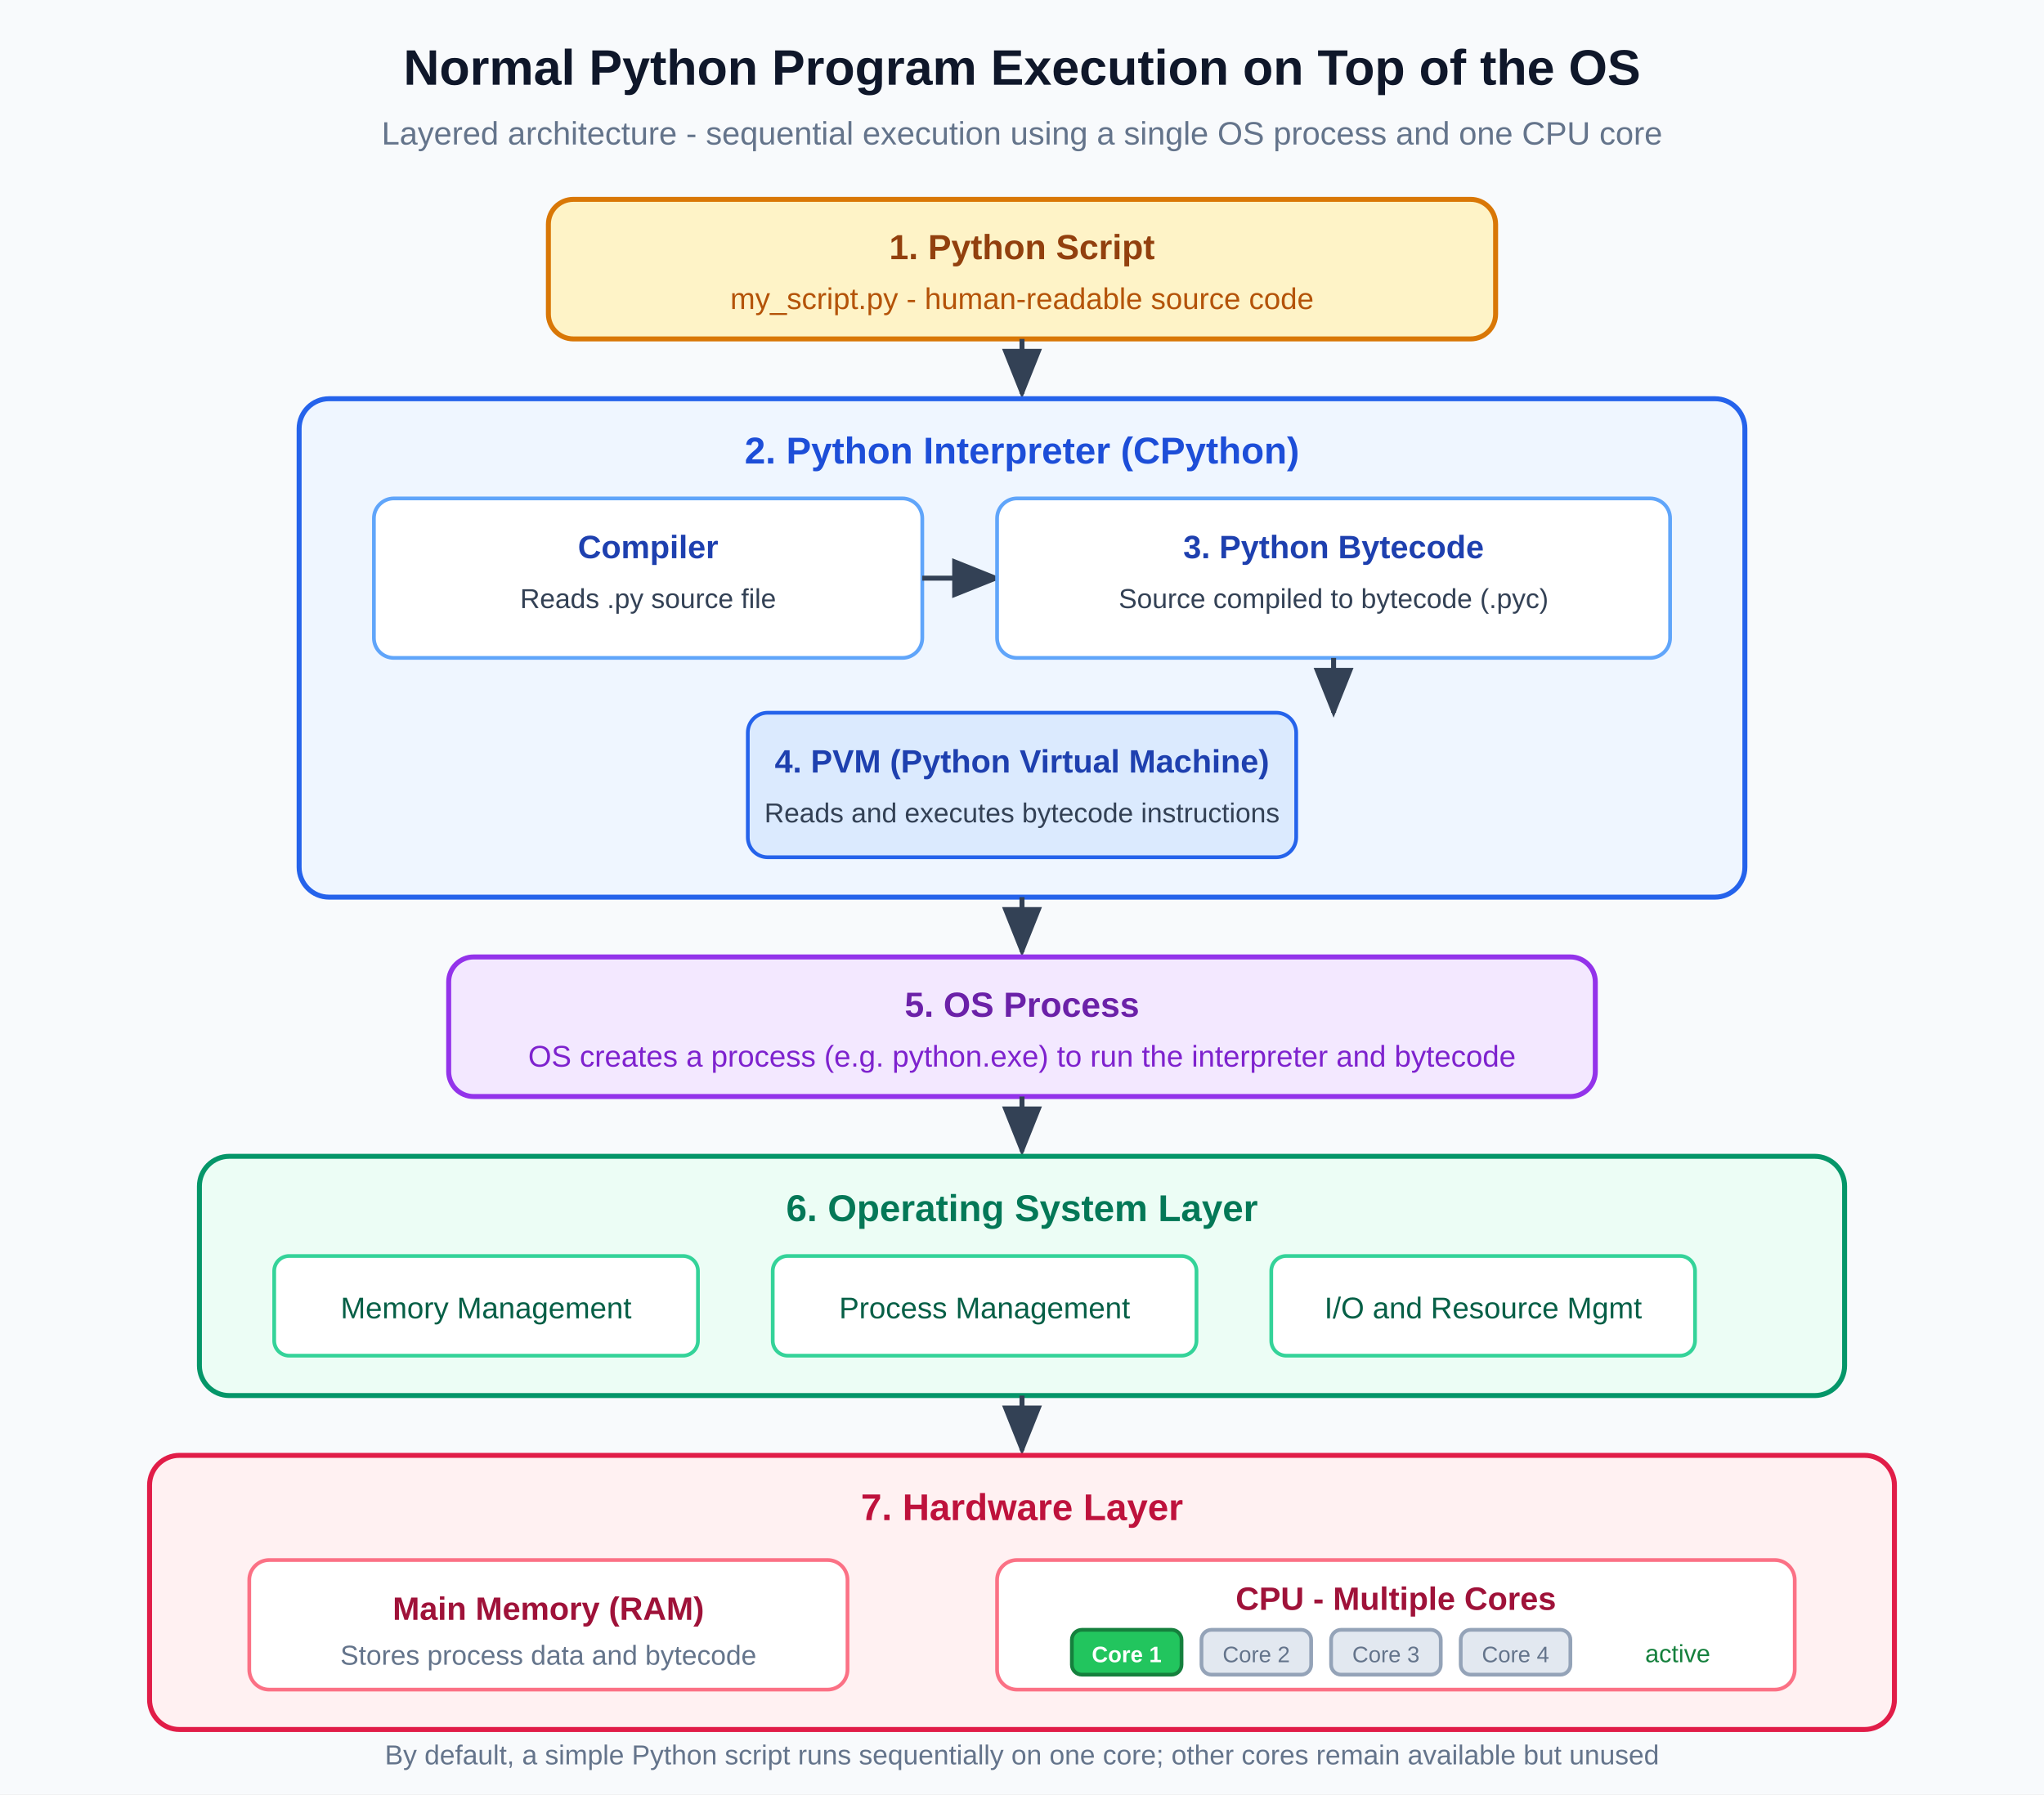
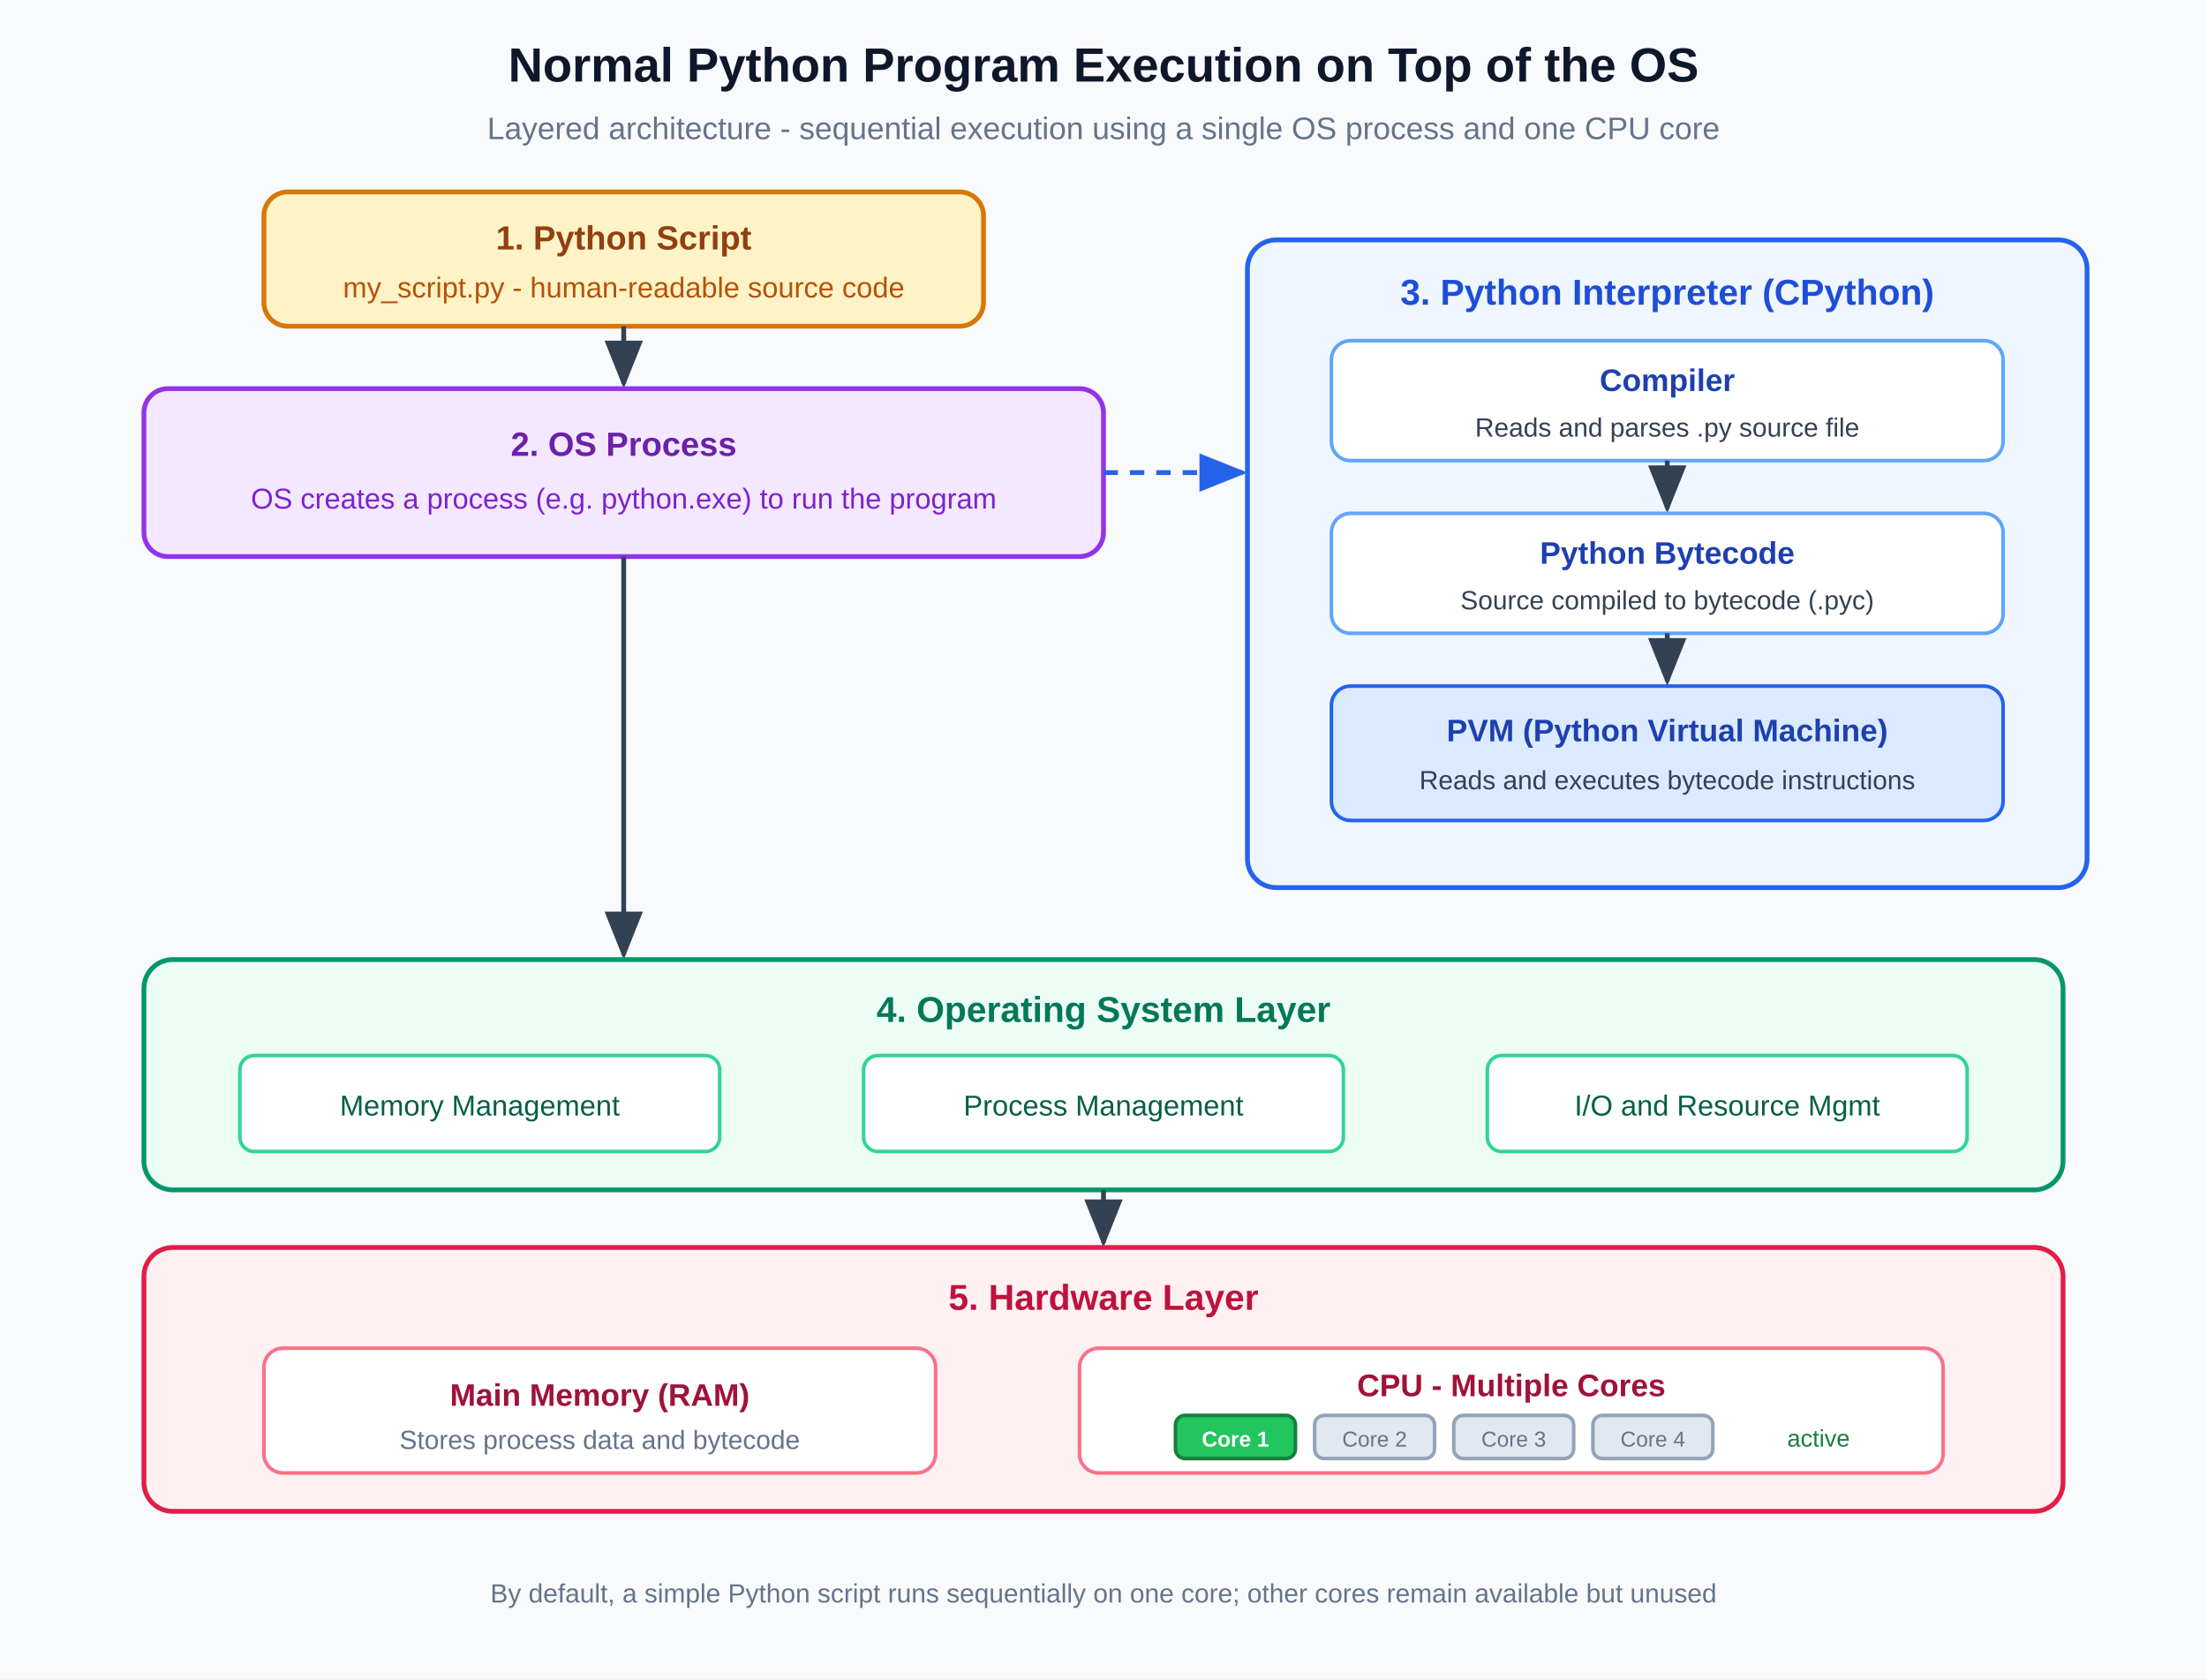
- <svg xmlns="http://www.w3.org/2000/svg" viewBox="0 0 820 720" font-family="Segoe UI, Arial, sans-serif">
+ <svg xmlns="http://www.w3.org/2000/svg" viewBox="0 0 920 700" font-family="Segoe UI, Arial, sans-serif">
  <defs>
    <marker id="arrow" markerWidth="10" markerHeight="8" refX="9" refY="4" orient="auto">
      <polygon points="0 0, 10 4, 0 8" fill="#334155" />
    </marker>
+     <marker id="arrowDotted" markerWidth="10" markerHeight="8" refX="9" refY="4" orient="auto">
+       <polygon points="0 0, 10 4, 0 8" fill="#2563eb" />
+     </marker>
  </defs>
-   <rect width="820" height="720" fill="#f8fafc" />
-   <text x="410" y="34" text-anchor="middle" font-size="20" font-weight="700" fill="#0f172a">Normal Python Program Execution on Top of the OS</text>
-   <text x="410" y="58" text-anchor="middle" font-size="13" fill="#64748b">Layered architecture - sequential execution using a single OS process and one CPU core</text>
-   <rect x="220" y="80" width="380" height="56" rx="10" fill="#fef3c7" stroke="#d97706" stroke-width="2" />
-   <text x="410" y="104" text-anchor="middle" font-size="14" font-weight="700" fill="#92400e">1. Python Script</text>
-   <text x="410" y="124" text-anchor="middle" font-size="12" fill="#b45309">my_script.py - human-readable source code</text>
-   <line x1="410" y1="136" x2="410" y2="158" stroke="#334155" stroke-width="2" marker-end="url(#arrow)" />
-   <rect x="120" y="160" width="580" height="200" rx="12" fill="#eff6ff" stroke="#2563eb" stroke-width="2" />
-   <text x="410" y="186" text-anchor="middle" font-size="15" font-weight="700" fill="#1d4ed8">2. Python Interpreter (CPython)</text>
-   <rect x="150" y="200" width="220" height="64" rx="8" fill="#fff" stroke="#60a5fa" stroke-width="1.5" />
-   <text x="260" y="224" text-anchor="middle" font-size="13" font-weight="600" fill="#1e40af">Compiler</text>
-   <text x="260" y="244" text-anchor="middle" font-size="11" fill="#334155">Reads .py source file</text>
-   <line x1="370" y1="232" x2="400" y2="232" stroke="#334155" stroke-width="2" marker-end="url(#arrow)" />
-   <rect x="400" y="200" width="270" height="64" rx="8" fill="#fff" stroke="#60a5fa" stroke-width="1.5" />
-   <text x="535" y="224" text-anchor="middle" font-size="13" font-weight="600" fill="#1e40af">3. Python Bytecode</text>
-   <text x="535" y="244" text-anchor="middle" font-size="11" fill="#334155">Source compiled to bytecode (.pyc)</text>
-   <line x1="535" y1="264" x2="535" y2="286" stroke="#334155" stroke-width="2" marker-end="url(#arrow)" />
-   <rect x="300" y="286" width="220" height="58" rx="8" fill="#dbeafe" stroke="#2563eb" stroke-width="1.5" />
-   <text x="410" y="310" text-anchor="middle" font-size="13" font-weight="600" fill="#1e40af">4. PVM (Python Virtual Machine)</text>
-   <text x="410" y="330" text-anchor="middle" font-size="11" fill="#334155">Reads and executes bytecode instructions</text>
-   <line x1="410" y1="360" x2="410" y2="382" stroke="#334155" stroke-width="2" marker-end="url(#arrow)" />
-   <rect x="180" y="384" width="460" height="56" rx="10" fill="#f3e8ff" stroke="#9333ea" stroke-width="2" />
-   <text x="410" y="408" text-anchor="middle" font-size="14" font-weight="700" fill="#6b21a8">5. OS Process</text>
-   <text x="410" y="428" text-anchor="middle" font-size="12" fill="#7e22ce">OS creates a process (e.g. python.exe) to run the interpreter and bytecode</text>
-   <line x1="410" y1="440" x2="410" y2="462" stroke="#334155" stroke-width="2" marker-end="url(#arrow)" />
-   <rect x="80" y="464" width="660" height="96" rx="12" fill="#ecfdf5" stroke="#059669" stroke-width="2" />
-   <text x="410" y="490" text-anchor="middle" font-size="15" font-weight="700" fill="#047857">6. Operating System Layer</text>
-   <rect x="110" y="504" width="170" height="40" rx="6" fill="#fff" stroke="#34d399" stroke-width="1.5" />
-   <text x="195" y="529" text-anchor="middle" font-size="12" fill="#065f46">Memory Management</text>
-   <rect x="310" y="504" width="170" height="40" rx="6" fill="#fff" stroke="#34d399" stroke-width="1.5" />
-   <text x="395" y="529" text-anchor="middle" font-size="12" fill="#065f46">Process Management</text>
-   <rect x="510" y="504" width="170" height="40" rx="6" fill="#fff" stroke="#34d399" stroke-width="1.5" />
-   <text x="595" y="529" text-anchor="middle" font-size="12" fill="#065f46">I/O and Resource Mgmt</text>
-   <line x1="410" y1="560" x2="410" y2="582" stroke="#334155" stroke-width="2" marker-end="url(#arrow)" />
-   <rect x="60" y="584" width="700" height="110" rx="12" fill="#fff1f2" stroke="#e11d48" stroke-width="2" />
-   <text x="410" y="610" text-anchor="middle" font-size="15" font-weight="700" fill="#be123c">7. Hardware Layer</text>
-   <rect x="100" y="626" width="240" height="52" rx="8" fill="#fff" stroke="#fb7185" stroke-width="1.5" />
-   <text x="220" y="650" text-anchor="middle" font-size="13" font-weight="600" fill="#9f1239">Main Memory (RAM)</text>
-   <text x="220" y="668" text-anchor="middle" font-size="11" fill="#64748b">Stores process data and bytecode</text>
-   <rect x="400" y="626" width="320" height="52" rx="8" fill="#fff" stroke="#fb7185" stroke-width="1.5" />
-   <text x="560" y="646" text-anchor="middle" font-size="13" font-weight="600" fill="#9f1239">CPU - Multiple Cores</text>
+   <rect width="920" height="700" fill="#f8fafc" />
+   <text x="460" y="34" text-anchor="middle" font-size="20" font-weight="700" fill="#0f172a">Normal Python Program Execution on Top of the OS</text>
+   <text x="460" y="58" text-anchor="middle" font-size="13" fill="#64748b">Layered architecture - sequential execution using a single OS process and one CPU core</text>
+   <rect x="110" y="80" width="300" height="56" rx="10" fill="#fef3c7" stroke="#d97706" stroke-width="2" />
+   <text x="260" y="104" text-anchor="middle" font-size="14" font-weight="700" fill="#92400e">1. Python Script</text>
+   <text x="260" y="124" text-anchor="middle" font-size="12" fill="#b45309">my_script.py - human-readable source code</text>
+   <line x1="260" y1="136" x2="260" y2="160" stroke="#334155" stroke-width="2" marker-end="url(#arrow)" />
+   <rect x="60" y="162" width="400" height="70" rx="10" fill="#f3e8ff" stroke="#9333ea" stroke-width="2" />
+   <text x="260" y="190" text-anchor="middle" font-size="14" font-weight="700" fill="#6b21a8">2. OS Process</text>
+   <text x="260" y="212" text-anchor="middle" font-size="12" fill="#7e22ce">OS creates a process (e.g. python.exe) to run the program</text>
+   <line x1="460" y1="197" x2="518" y2="197" stroke="#2563eb" stroke-width="2" stroke-dasharray="6 5" marker-end="url(#arrowDotted)" />
+   <rect x="520" y="100" width="350" height="270" rx="12" fill="#eff6ff" stroke="#2563eb" stroke-width="2" />
+   <text x="695" y="127" text-anchor="middle" font-size="15" font-weight="700" fill="#1d4ed8">3. Python Interpreter (CPython)</text>
+   <rect x="555" y="142" width="280" height="50" rx="8" fill="#fff" stroke="#60a5fa" stroke-width="1.5" />
+   <text x="695" y="163" text-anchor="middle" font-size="13" font-weight="600" fill="#1e40af">Compiler</text>
+   <text x="695" y="182" text-anchor="middle" font-size="11" fill="#334155">Reads and parses .py source file</text>
+   <line x1="695" y1="192" x2="695" y2="212" stroke="#334155" stroke-width="2" marker-end="url(#arrow)" />
+   <rect x="555" y="214" width="280" height="50" rx="8" fill="#fff" stroke="#60a5fa" stroke-width="1.5" />
+   <text x="695" y="235" text-anchor="middle" font-size="13" font-weight="600" fill="#1e40af">Python Bytecode</text>
+   <text x="695" y="254" text-anchor="middle" font-size="11" fill="#334155">Source compiled to bytecode (.pyc)</text>
+   <line x1="695" y1="264" x2="695" y2="284" stroke="#334155" stroke-width="2" marker-end="url(#arrow)" />
+   <rect x="555" y="286" width="280" height="56" rx="8" fill="#dbeafe" stroke="#2563eb" stroke-width="1.5" />
+   <text x="695" y="309" text-anchor="middle" font-size="13" font-weight="600" fill="#1e40af">PVM (Python Virtual Machine)</text>
+   <text x="695" y="329" text-anchor="middle" font-size="11" fill="#334155">Reads and executes bytecode instructions</text>
+   <line x1="260" y1="232" x2="260" y2="398" stroke="#334155" stroke-width="2" marker-end="url(#arrow)" />
+   <rect x="60" y="400" width="800" height="96" rx="12" fill="#ecfdf5" stroke="#059669" stroke-width="2" />
+   <text x="460" y="426" text-anchor="middle" font-size="15" font-weight="700" fill="#047857">4. Operating System Layer</text>
+   <rect x="100" y="440" width="200" height="40" rx="6" fill="#fff" stroke="#34d399" stroke-width="1.5" />
+   <text x="200" y="465" text-anchor="middle" font-size="12" fill="#065f46">Memory Management</text>
+   <rect x="360" y="440" width="200" height="40" rx="6" fill="#fff" stroke="#34d399" stroke-width="1.5" />
+   <text x="460" y="465" text-anchor="middle" font-size="12" fill="#065f46">Process Management</text>
+   <rect x="620" y="440" width="200" height="40" rx="6" fill="#fff" stroke="#34d399" stroke-width="1.5" />
+   <text x="720" y="465" text-anchor="middle" font-size="12" fill="#065f46">I/O and Resource Mgmt</text>
+   <line x1="460" y1="496" x2="460" y2="518" stroke="#334155" stroke-width="2" marker-end="url(#arrow)" />
+   <rect x="60" y="520" width="800" height="110" rx="12" fill="#fff1f2" stroke="#e11d48" stroke-width="2" />
+   <text x="460" y="546" text-anchor="middle" font-size="15" font-weight="700" fill="#be123c">5. Hardware Layer</text>
+   <rect x="110" y="562" width="280" height="52" rx="8" fill="#fff" stroke="#fb7185" stroke-width="1.5" />
+   <text x="250" y="586" text-anchor="middle" font-size="13" font-weight="600" fill="#9f1239">Main Memory (RAM)</text>
+   <text x="250" y="604" text-anchor="middle" font-size="11" fill="#64748b">Stores process data and bytecode</text>
+   <rect x="450" y="562" width="360" height="52" rx="8" fill="#fff" stroke="#fb7185" stroke-width="1.5" />
+   <text x="630" y="582" text-anchor="middle" font-size="13" font-weight="600" fill="#9f1239">CPU - Multiple Cores</text>
  <g>
-     <rect x="430" y="654" width="44" height="18" rx="4" fill="#22c55e" stroke="#15803d" stroke-width="1.5" />
-     <text x="452" y="667" text-anchor="middle" font-size="9" fill="#fff" font-weight="700">Core 1</text>
-     <rect x="482" y="654" width="44" height="18" rx="4" fill="#e2e8f0" stroke="#94a3b8" stroke-width="1.5" />
-     <text x="504" y="667" text-anchor="middle" font-size="9" fill="#64748b">Core 2</text>
-     <rect x="534" y="654" width="44" height="18" rx="4" fill="#e2e8f0" stroke="#94a3b8" stroke-width="1.5" />
-     <text x="556" y="667" text-anchor="middle" font-size="9" fill="#64748b">Core 3</text>
-     <rect x="586" y="654" width="44" height="18" rx="4" fill="#e2e8f0" stroke="#94a3b8" stroke-width="1.5" />
-     <text x="608" y="667" text-anchor="middle" font-size="9" fill="#64748b">Core 4</text>
-     <text x="660" y="667" font-size="10" fill="#15803d">active</text>
+     <rect x="490" y="590" width="50" height="18" rx="4" fill="#22c55e" stroke="#15803d" stroke-width="1.5" />
+     <text x="515" y="603" text-anchor="middle" font-size="9" fill="#fff" font-weight="700">Core 1</text>
+     <rect x="548" y="590" width="50" height="18" rx="4" fill="#e2e8f0" stroke="#94a3b8" stroke-width="1.5" />
+     <text x="573" y="603" text-anchor="middle" font-size="9" fill="#64748b">Core 2</text>
+     <rect x="606" y="590" width="50" height="18" rx="4" fill="#e2e8f0" stroke="#94a3b8" stroke-width="1.5" />
+     <text x="631" y="603" text-anchor="middle" font-size="9" fill="#64748b">Core 3</text>
+     <rect x="664" y="590" width="50" height="18" rx="4" fill="#e2e8f0" stroke="#94a3b8" stroke-width="1.5" />
+     <text x="689" y="603" text-anchor="middle" font-size="9" fill="#64748b">Core 4</text>
+     <text x="745" y="603" font-size="10" fill="#15803d">active</text>
  </g>
-   <text x="410" y="708" text-anchor="middle" font-size="11" fill="#64748b">By default, a simple Python script runs sequentially on one core; other cores remain available but unused</text>
+   <text x="460" y="668" text-anchor="middle" font-size="11" fill="#64748b">By default, a simple Python script runs sequentially on one core; other cores remain available but unused</text>
</svg>
